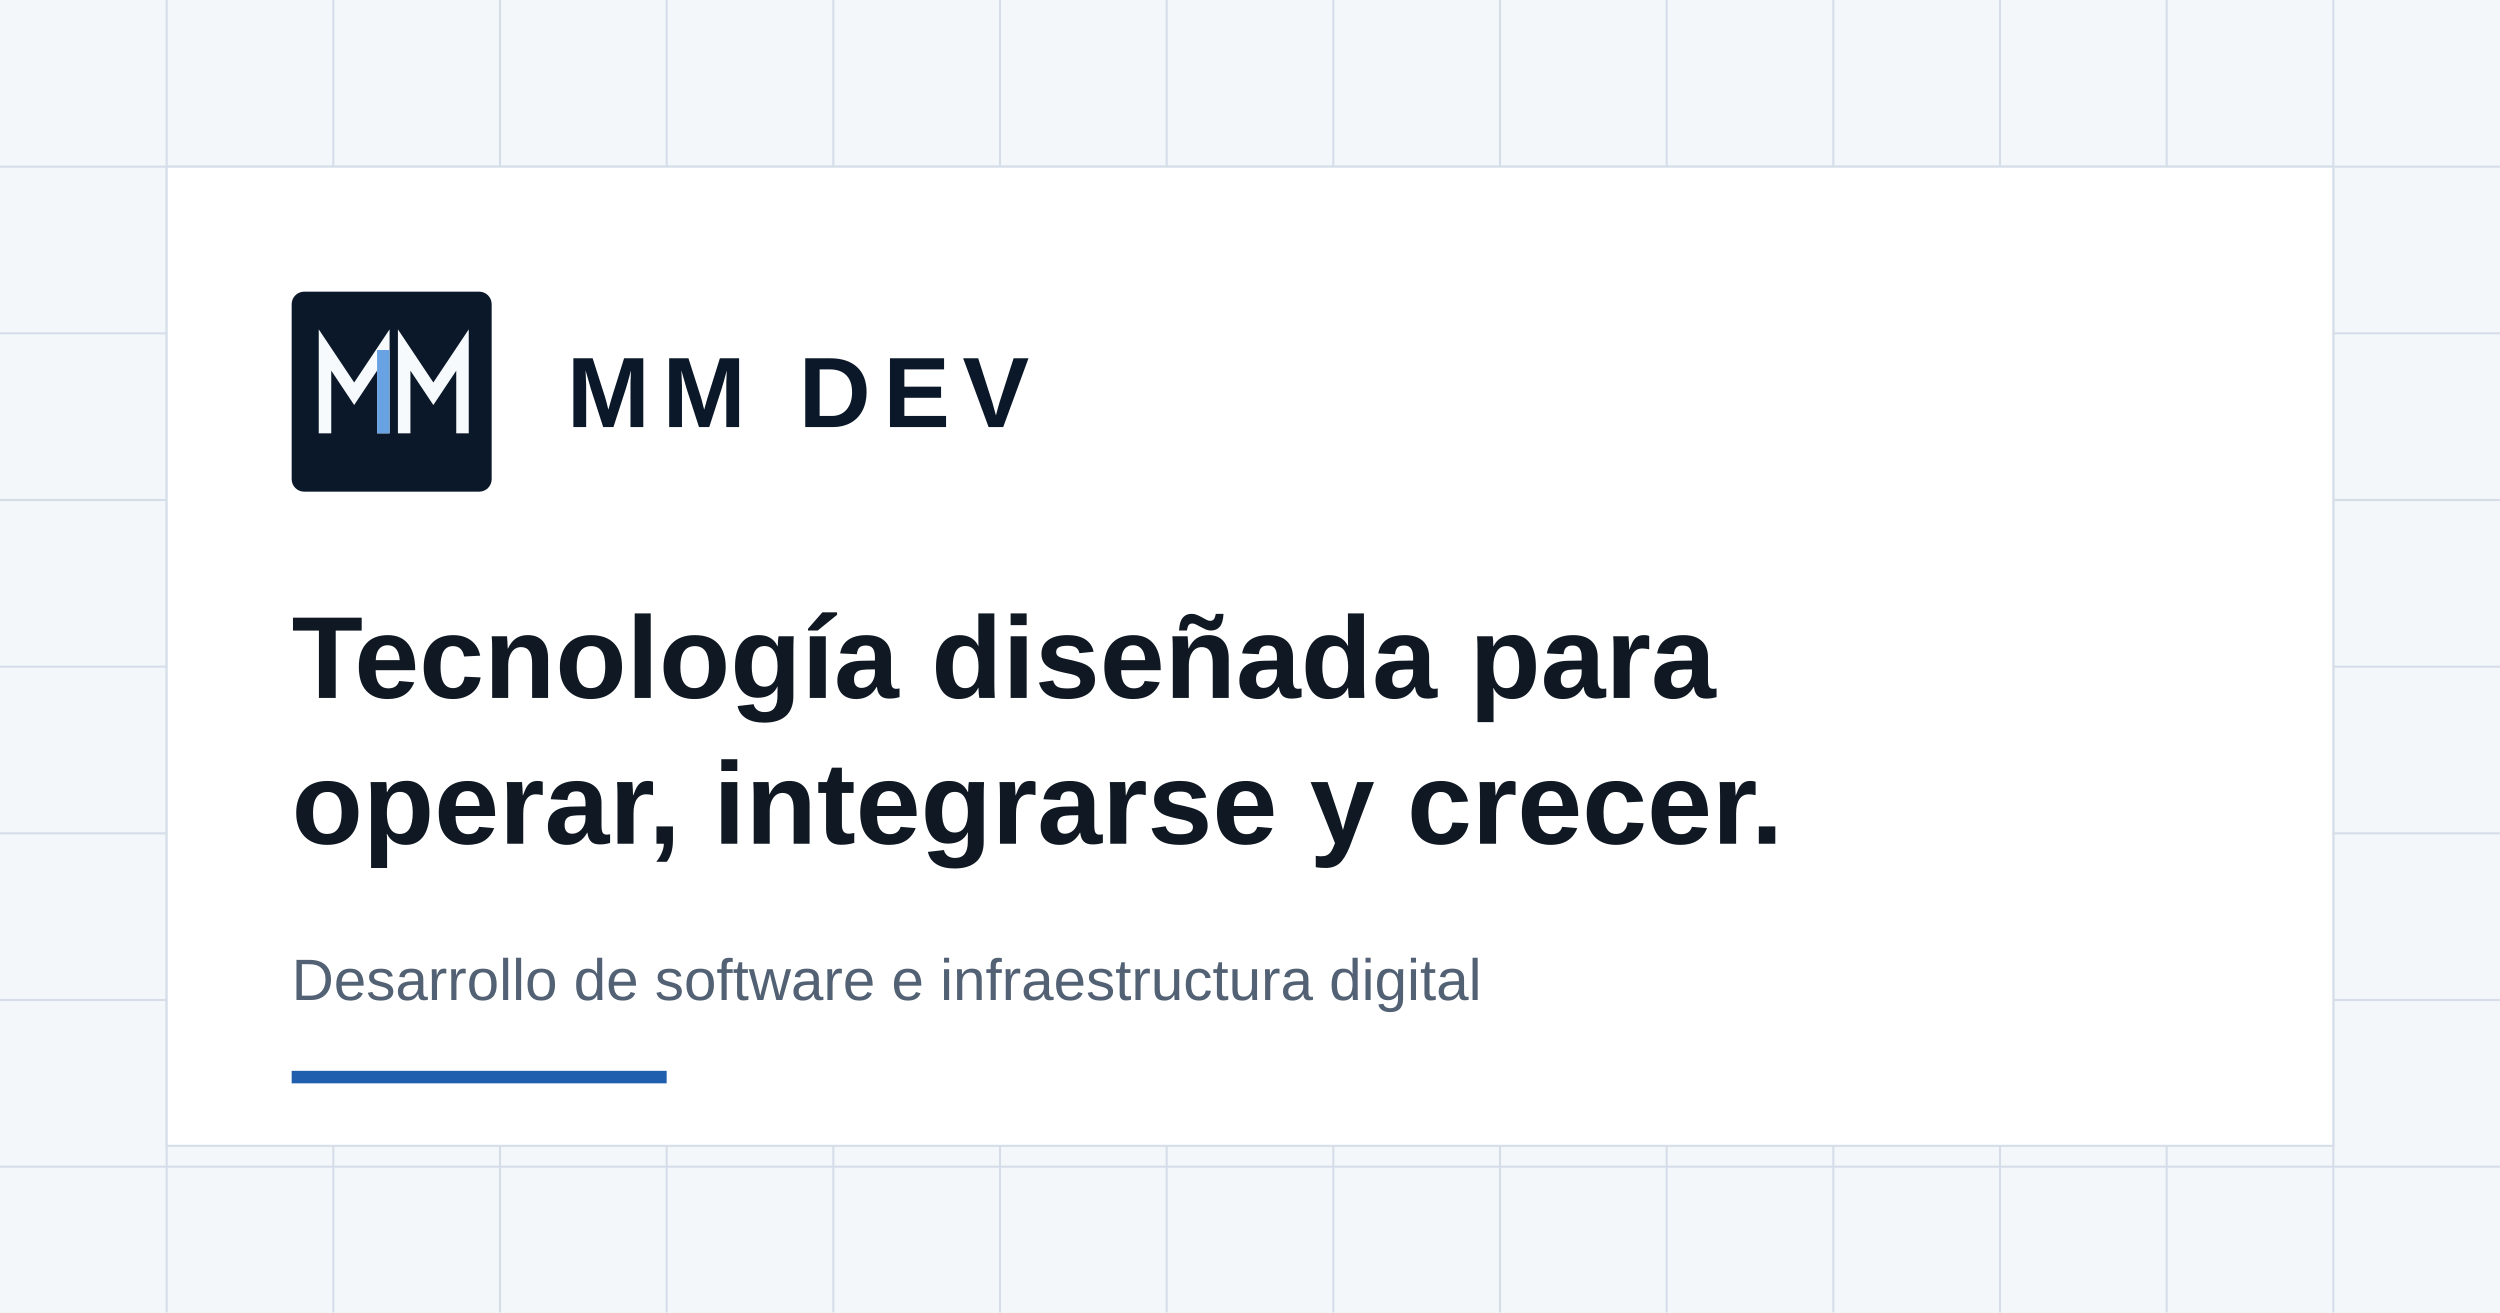
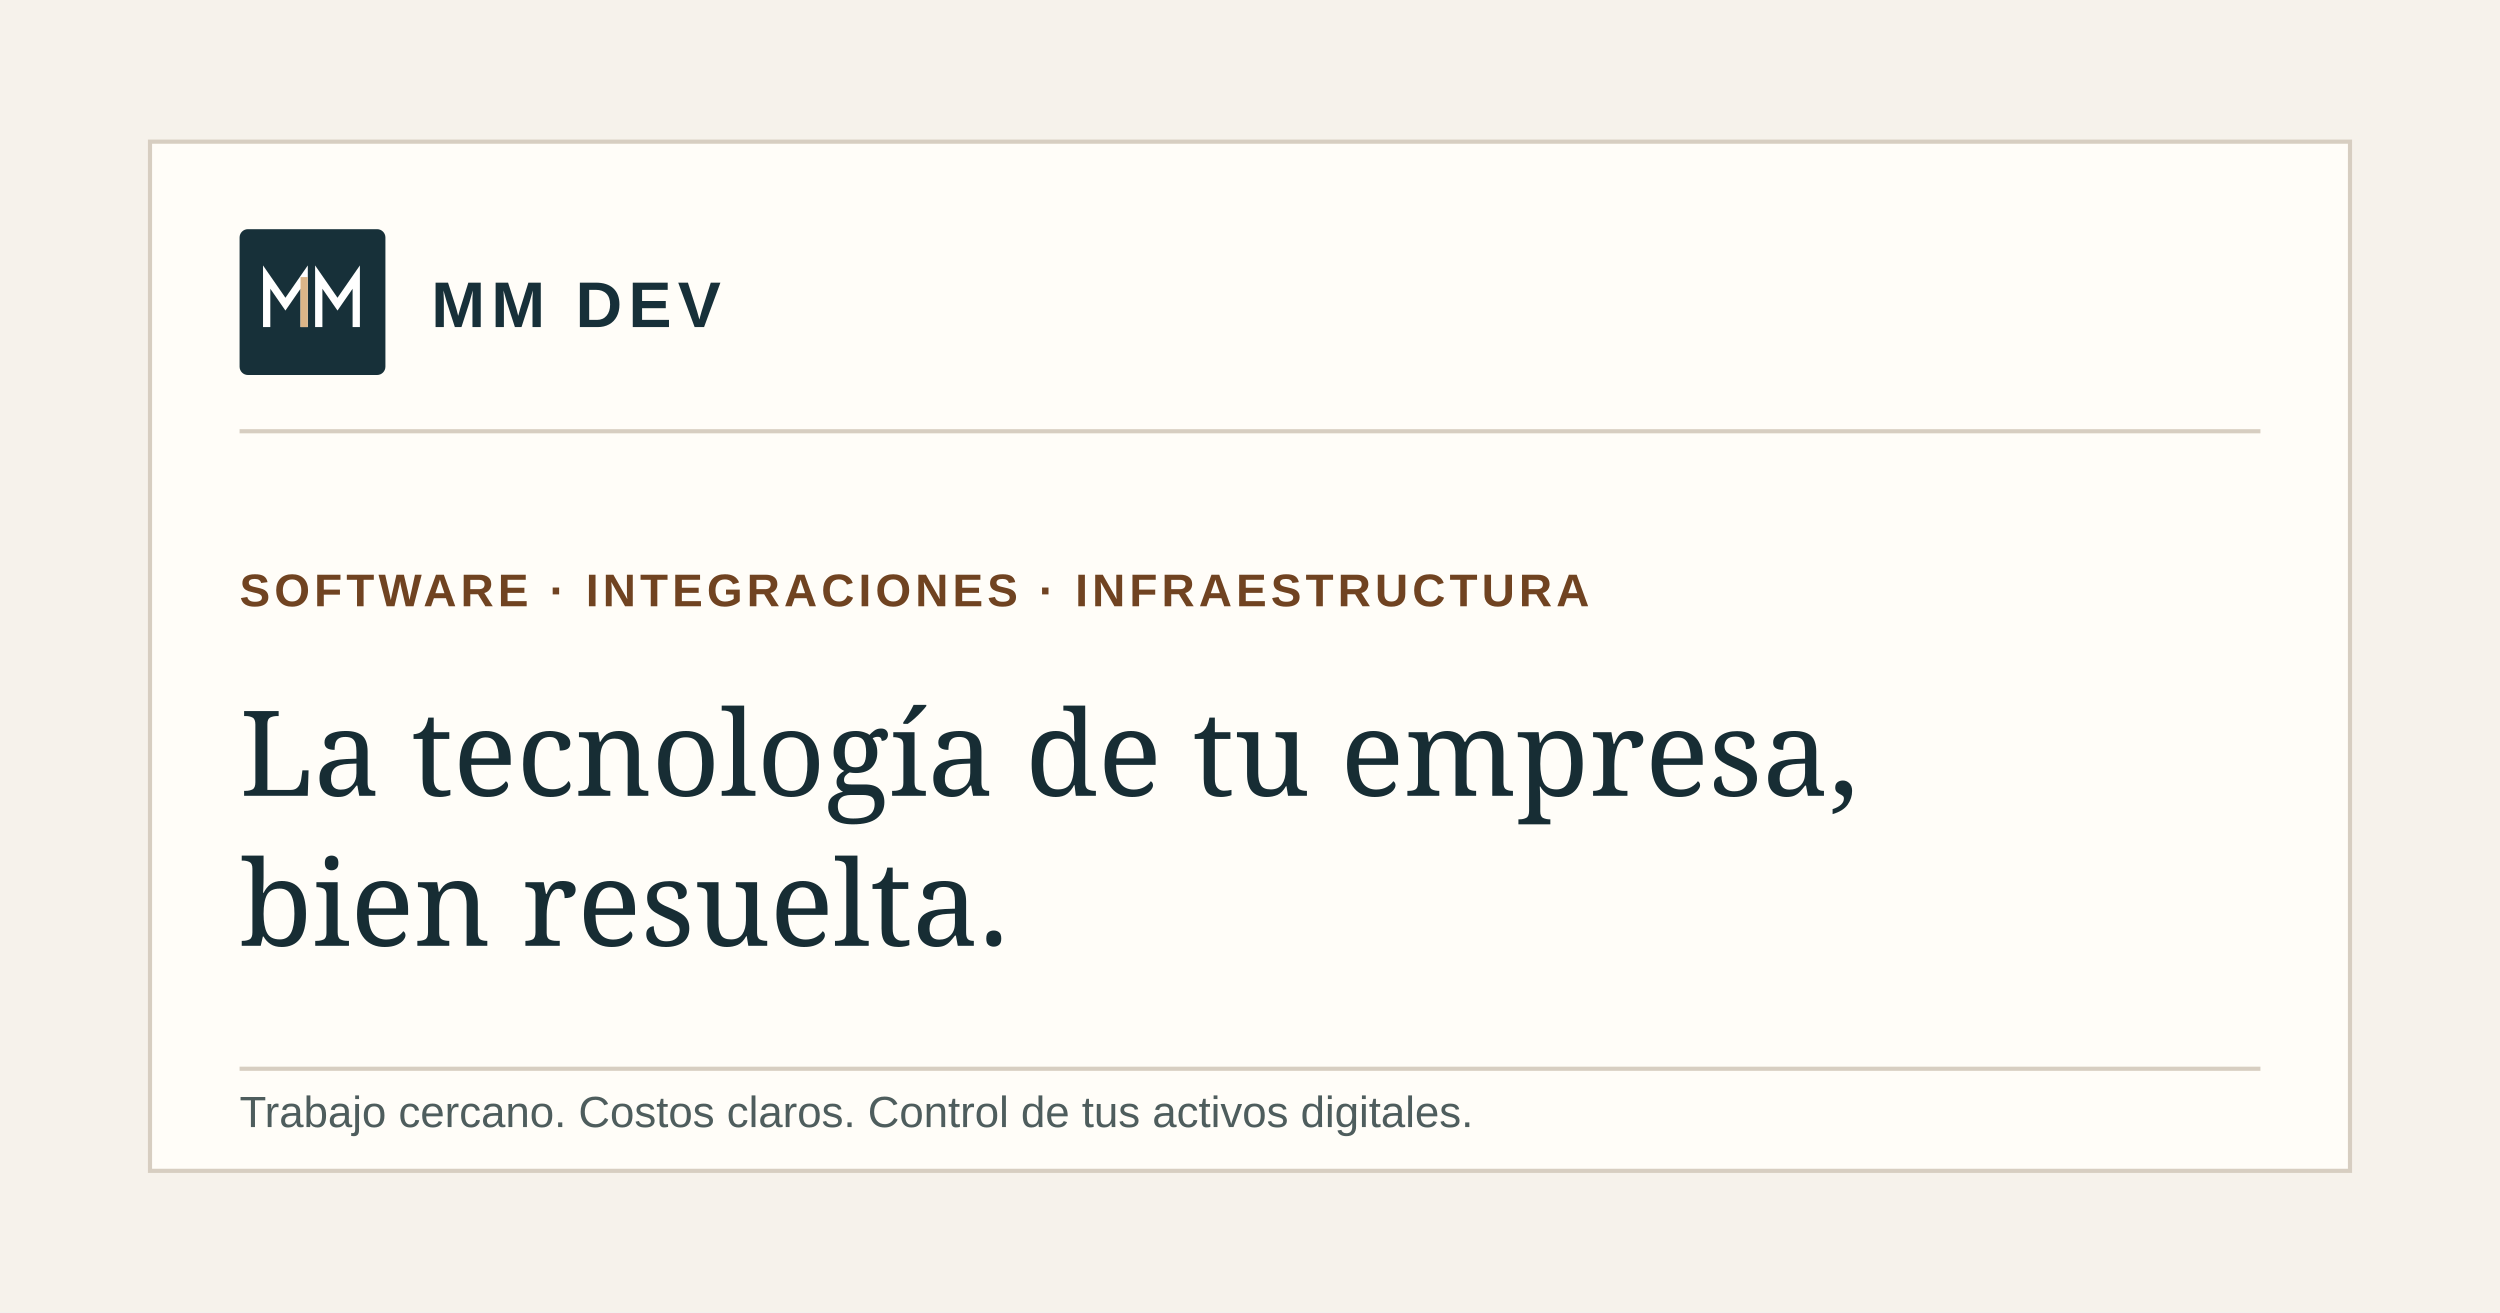
<svg xmlns="http://www.w3.org/2000/svg" width="1200" height="630" viewBox="0 0 1200 630">
-   <rect width="1200" height="630" fill="#f4f7fa" />
-   <path d="M0 80H1200M0 160H1200M0 240H1200M0 320H1200M0 400H1200M0 480H1200M0 560H1200M80 0V630M160 0V630M240 0V630M320 0V630M400 0V630M480 0V630M560 0V630M640 0V630M720 0V630M800 0V630M880 0V630M960 0V630M1040 0V630M1120 0V630" stroke="#d5dee8" stroke-width="1" />
-   <rect x="80" y="80" width="1040" height="470" fill="#ffffff" stroke="#d5dee8" />
-   <rect x="140" y="140" width="96" height="96" rx="6" fill="#0b1829" />
-   <path d="M156 208v-40l14 21 14-21v40m10 0v-40l14 21 14-21v40" fill="none" stroke="#f7fafc" stroke-width="6" />
-   <path d="M184 208v-40" stroke="#68a2e3" stroke-width="6" />
-   <text x="272" y="205" fill="#0b1829" font-family="Arial, sans-serif" font-size="48" font-weight="700" letter-spacing="6">MM DEV</text>
-   <text x="140" y="335" fill="#101923" font-family="Arial, sans-serif" font-size="56" font-weight="700">Tecnología diseñada para</text>
-   <text x="140" y="405" fill="#101923" font-family="Arial, sans-serif" font-size="56" font-weight="700">operar, integrarse y crecer.</text>
-   <text x="140" y="480" fill="#526173" font-family="Arial, sans-serif" font-size="28">Desarrollo de software e infraestructura digital</text>
-   <rect x="140" y="514" width="180" height="6" fill="#1f5fae" />
+   <rect width="1200" height="630" fill="#f6f2eb" />
+   <rect x="72" y="68" width="1056" height="494" fill="#fffdf8" stroke="#d7cec1" stroke-width="2" />
+   <rect x="115" y="110" width="70" height="70" rx="4" fill="#173039" />
+   <path d="M128 157v-24l9 13 9-13v24m7 0v-24l9 13 9-13v24" fill="none" stroke="#ffffff" stroke-width="3.5" />
+   <path d="M146 157v-24" stroke="#dbb588" stroke-width="3.5" />
+   <text x="207" y="157" fill="#173039" font-family="Arial,sans-serif" font-size="31" font-weight="700" letter-spacing="3">MM DEV</text>
+   <path d="M115 207H1085" stroke="#d7cec1" stroke-width="2" />
+   <text x="115" y="291" fill="#704321" font-family="Arial,sans-serif" font-size="22" font-weight="700" letter-spacing="2">SOFTWARE · INTEGRACIONES · INFRAESTRUCTURA</text>
+   <text x="115" y="382" fill="#172d34" font-family="Georgia,serif" font-size="57">La tecnología de tu empresa,</text>
+   <text x="115" y="454" fill="#172d34" font-family="Georgia,serif" font-size="57">bien resuelta.</text>
+   <path d="M115 513H1085" stroke="#d7cec1" stroke-width="2" />
+   <text x="115" y="541" fill="#4e5d5d" font-family="Arial,sans-serif" font-size="21">Trabajo cercano. Costos claros. Control de tus activos digitales.</text>
</svg>
